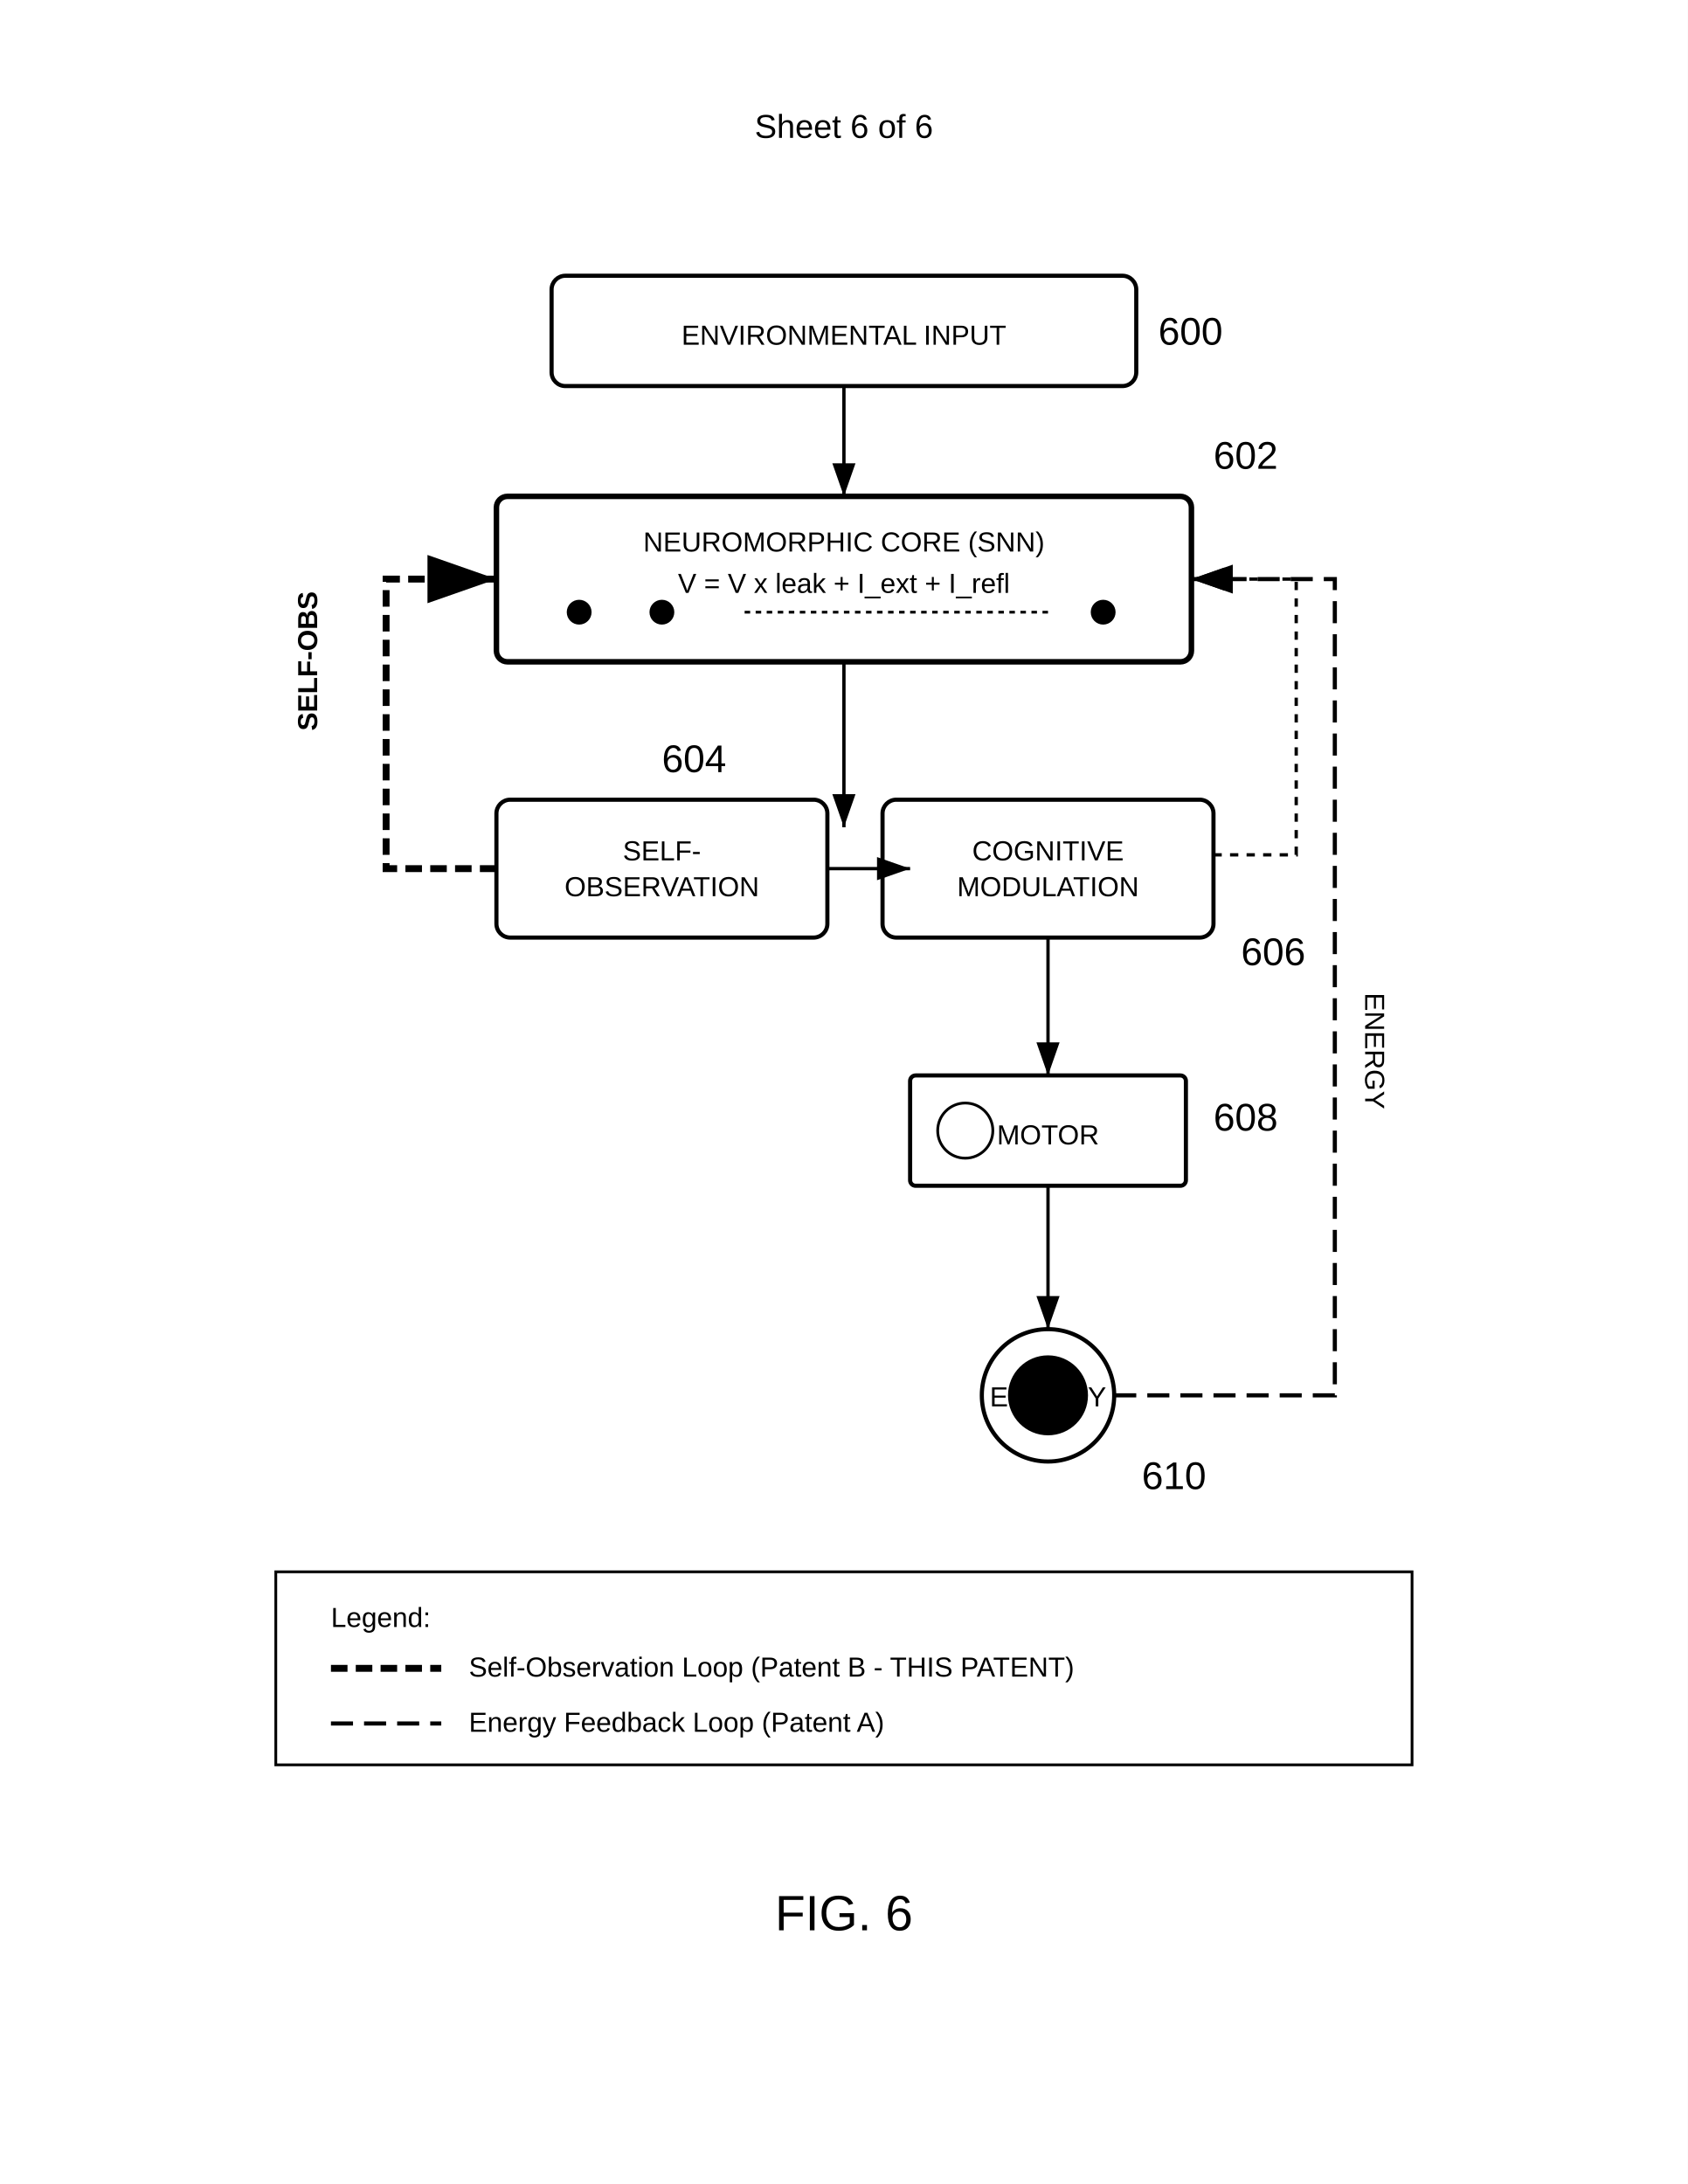
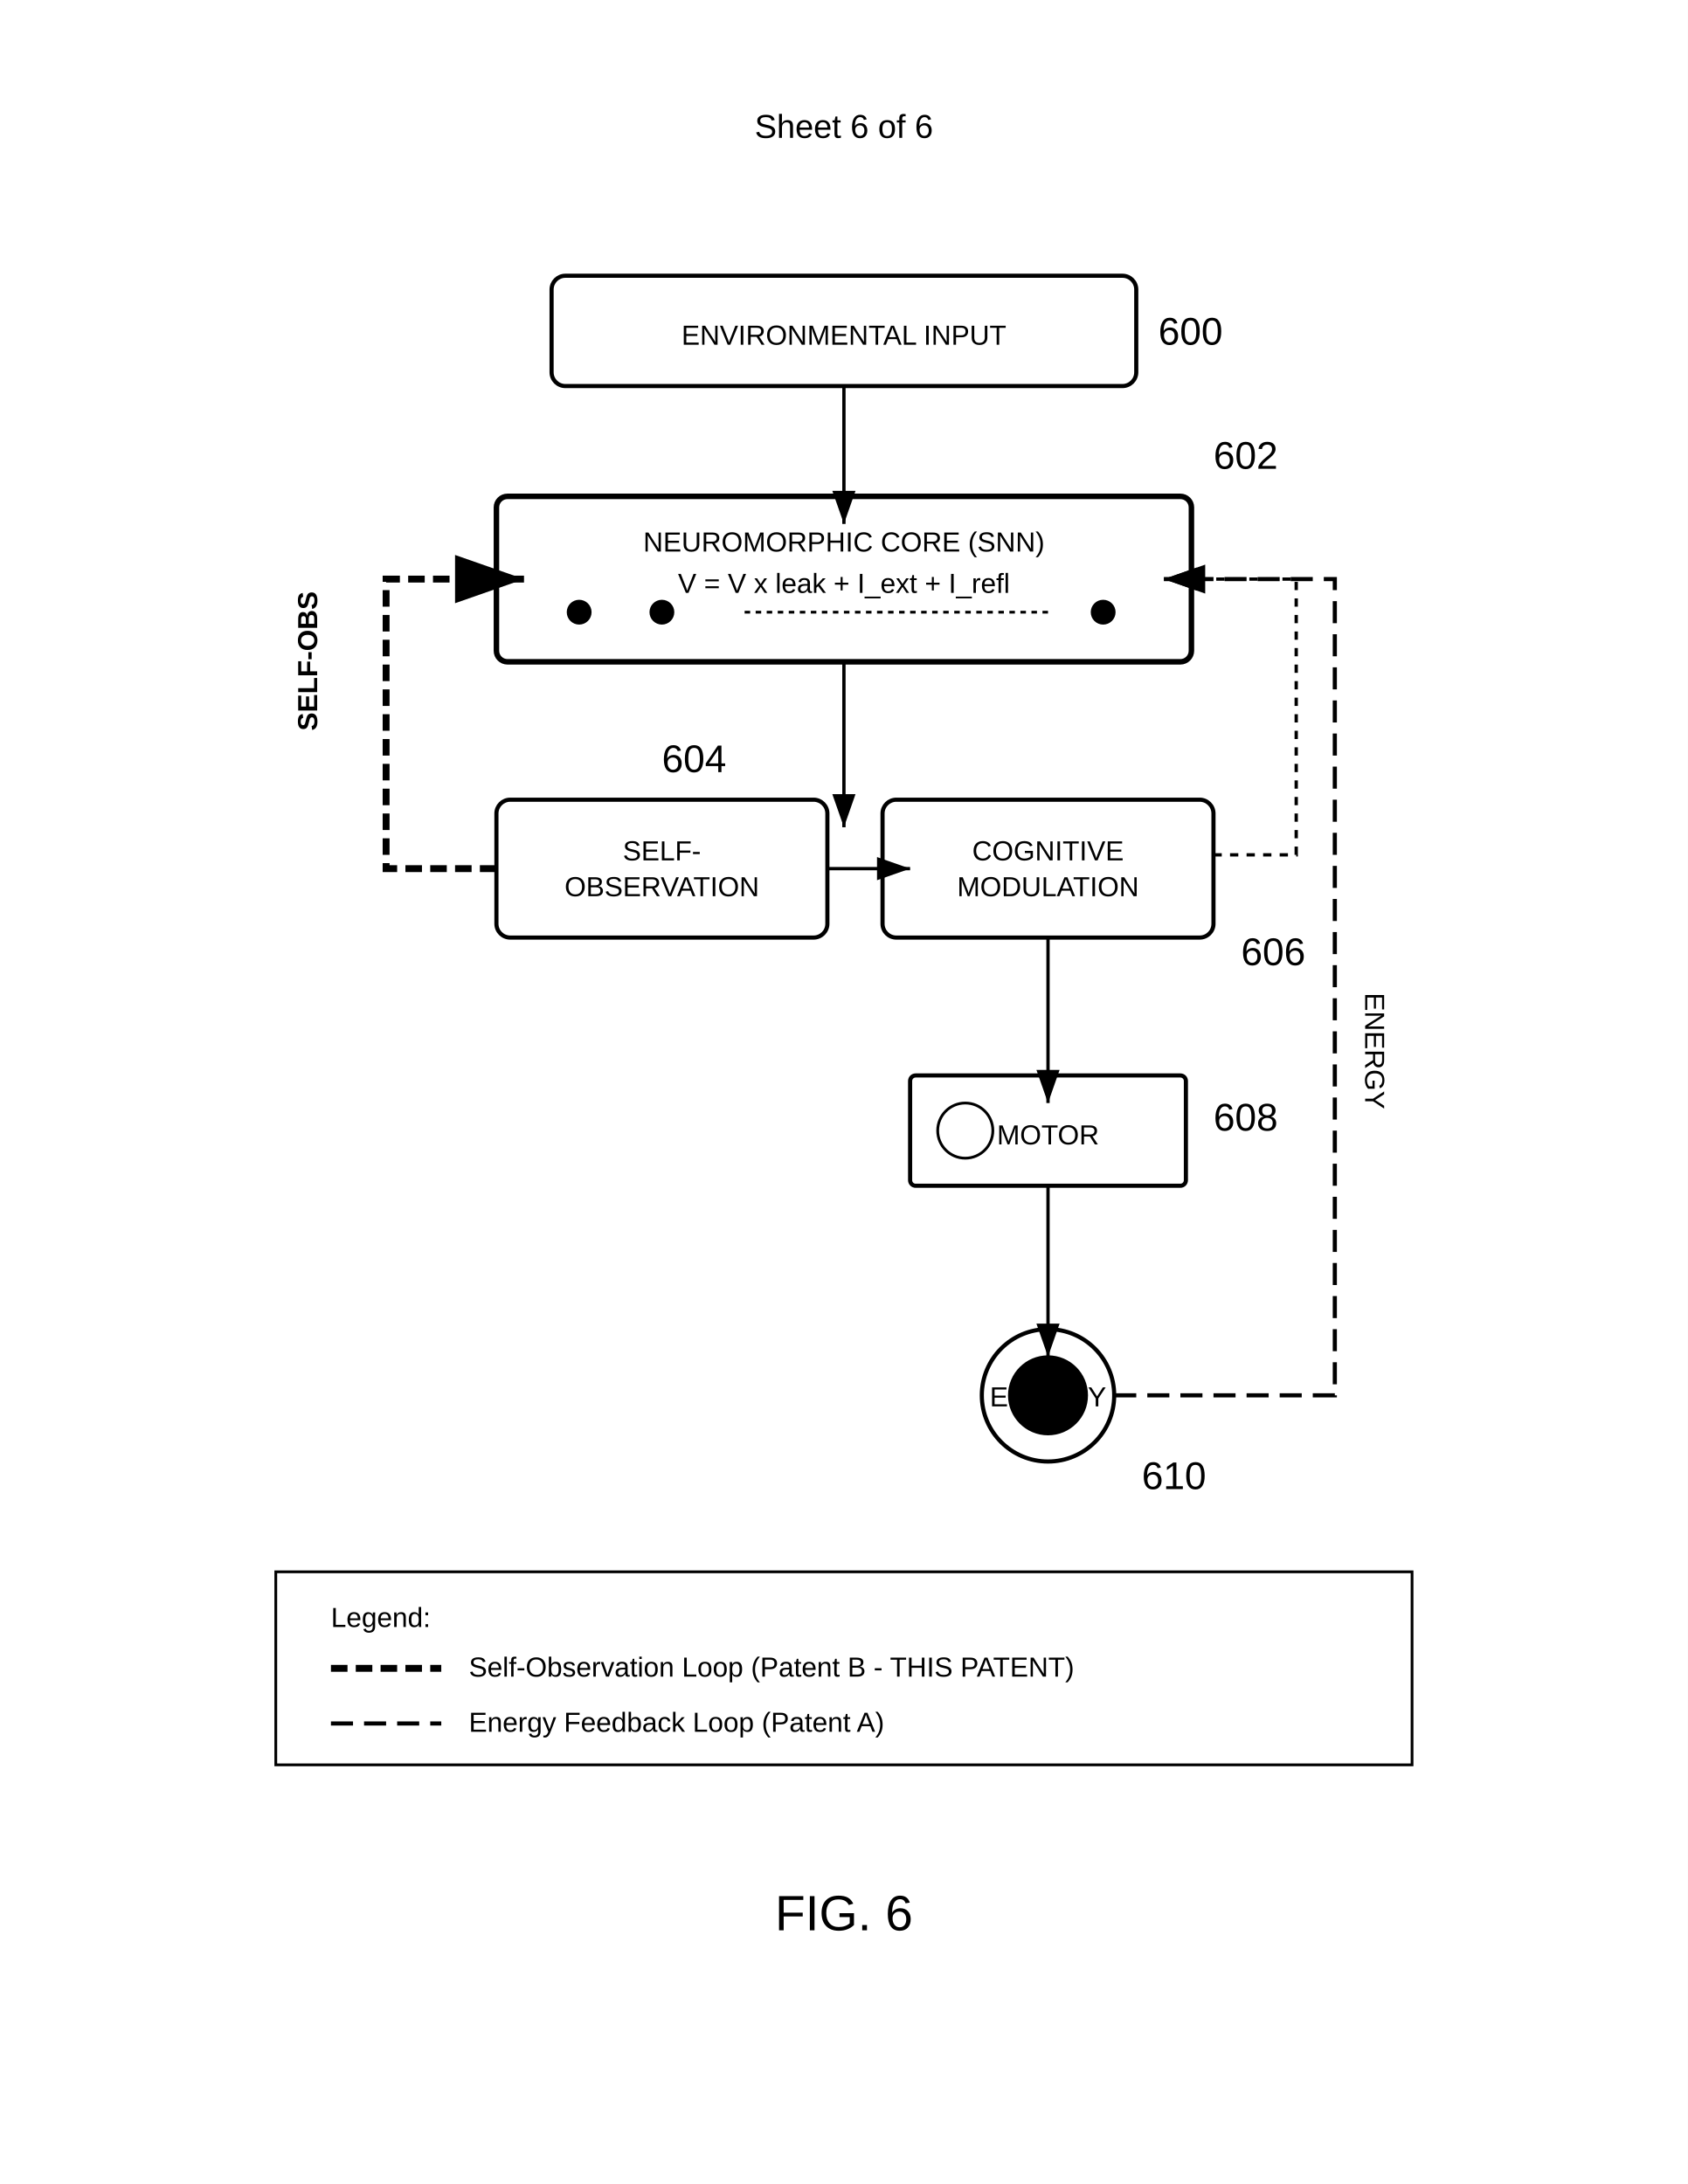
<svg xmlns="http://www.w3.org/2000/svg" width="612" height="792" viewBox="0 0 612 792">
  <rect width="100%" height="100%" fill="#fff" />
  <defs>
    <marker id="arrow" markerWidth="10" markerHeight="7" refX="10" refY="3.5" orient="auto">
      <polygon points="0 0, 10 3.5, 0 7" fill="#000" />
    </marker>
  </defs>
  <text x="306" y="50" font-family="Arial" font-size="12" text-anchor="middle" fill="#000">Sheet 6 of 6</text>
  <rect x="200" y="100" width="212" height="40" rx="5" fill="none" stroke="#000" stroke-width="1.5" />
  <text x="306" y="125" font-family="Arial" font-size="10" text-anchor="middle" fill="#000">ENVIRONMENTAL INPUT</text>
  <text x="420" y="125" font-family="Arial" font-size="14" font-weight="normal" fill="#000">600</text>
-   <path d="M306 140v40" stroke="#000" stroke-width="1.2" marker-end="url(#arrow)" />
+   <path d="M306 140v50" stroke="#000" stroke-width="1.2" marker-end="url(#arrow)" />
  <g transform="translate(180,180)">
    <rect width="252" height="60" rx="4" ry="4" fill="none" stroke="#000" stroke-width="2" />
    <text x="126" y="20" font-family="Arial" font-size="10" text-anchor="middle" fill="#000">NEUROMORPHIC CORE (SNN)</text>
    <text x="126" y="35" font-family="Arial" font-size="10" text-anchor="middle" fill="#000">V = V x leak + I_ext + I_refl</text>
    <circle cx="30" cy="42" r="4" stroke="#000" />
    <circle cx="60" cy="42" r="4" stroke="#000" />
    <circle cx="220" cy="42" r="4" stroke="#000" />
    <path d="M90 42h110" stroke="#000" stroke-dasharray="2,2" />
    <text x="260" y="-10" font-family="Arial" font-size="14" font-weight="normal" fill="#000">602</text>
  </g>
  <path d="M306 240v60" stroke="#000" stroke-width="1.2" marker-end="url(#arrow)" />
  <rect x="180" y="290" width="120" height="50" rx="5" fill="none" stroke="#000" stroke-width="1.5" />
  <text x="240" y="312" font-family="Arial" font-size="10" text-anchor="middle" fill="#000">SELF-</text>
  <text x="240" y="325" font-family="Arial" font-size="10" text-anchor="middle" fill="#000">OBSERVATION</text>
  <text x="240" y="280" font-family="Arial" font-size="14" font-weight="normal" fill="#000">604</text>
  <rect x="320" y="290" width="120" height="50" rx="5" fill="none" stroke="#000" stroke-width="1.5" />
  <text x="380" y="312" font-family="Arial" font-size="10" text-anchor="middle" fill="#000">COGNITIVE</text>
  <text x="380" y="325" font-family="Arial" font-size="10" text-anchor="middle" fill="#000">MODULATION</text>
  <text x="450" y="350" font-family="Arial" font-size="14" font-weight="normal" fill="#000">606</text>
  <path d="M300 315h30" stroke="#000" stroke-width="1.2" marker-end="url(#arrow)" />
-   <path d="M380 340v50" stroke="#000" stroke-width="1.2" marker-end="url(#arrow)" />
+   <path d="M380 340v60" stroke="#000" stroke-width="1.2" marker-end="url(#arrow)" />
  <g transform="translate(330,390)">
    <rect width="100" height="40" rx="2" fill="none" stroke="#000" stroke-width="1.5" />
    <text x="50" y="25" font-family="Arial" font-size="10" text-anchor="middle" fill="#000">MOTOR</text>
    <circle cx="20" cy="20" r="10" stroke="#000" fill="none" />
    <text x="110" y="20" font-family="Arial" font-size="14" font-weight="normal" fill="#000">608</text>
  </g>
-   <path d="M380 430v52" stroke="#000" stroke-width="1.2" marker-end="url(#arrow)" />
+   <path d="M380 430v62" stroke="#000" stroke-width="1.2" marker-end="url(#arrow)" />
  <g transform="translate(354,480)">
    <circle cx="26" cy="26" r="24" fill="none" stroke="#000" stroke-width="1.5" />
    <circle cx="26" cy="26" r="14" stroke="#000" />
    <text x="26" y="30" font-family="Arial" font-size="10" text-anchor="middle" fill="#000">ENERGY</text>
    <text x="60" y="60" font-family="Arial" font-size="14" font-weight="normal" fill="#000">610</text>
  </g>
-   <path d="M180 315h-40V210h40" stroke="#000" stroke-width="2.5" stroke-dasharray="6,3" marker-end="url(#arrow)" fill="none" />
+   <path d="M180 315h-40V210h50" stroke="#000" stroke-width="2.5" stroke-dasharray="6,3" marker-end="url(#arrow)" fill="none" />
  <text x="115" y="265" font-family="Arial" font-size="10" font-weight="bold" fill="#000" transform="rotate(-90 115 265)">SELF-OBS</text>
-   <path d="M404 506h80V210h-52" stroke="#000" stroke-width="1.5" stroke-dasharray="8,4" marker-end="url(#arrow)" fill="none" />
+   <path d="M404 506h80V210h-62" stroke="#000" stroke-width="1.5" stroke-dasharray="8,4" marker-end="url(#arrow)" fill="none" />
  <text x="495" y="360" font-family="Arial" font-size="10" fill="#000" transform="rotate(90 495 360)">ENERGY</text>
-   <path d="M440 310h30V210h-38" stroke="#000" stroke-width="1.2" stroke-dasharray="3,3" marker-end="url(#arrow)" fill="none" />
+   <path d="M440 310h30V210h-48" stroke="#000" stroke-width="1.2" stroke-dasharray="3,3" marker-end="url(#arrow)" fill="none" />
  <rect x="100" y="570" width="412" height="70" fill="none" stroke="#000" stroke-width="1" />
  <text x="120" y="590" font-family="Arial" font-size="10" fill="#000">Legend:</text>
  <path d="M120 605h40" stroke="#000" stroke-width="2.5" stroke-dasharray="6,3" />
  <text x="170" y="608" font-family="Arial" font-size="10" fill="#000">Self-Observation Loop (Patent B - THIS PATENT)</text>
  <path d="M120 625h40" stroke="#000" stroke-width="1.5" stroke-dasharray="8,4" />
  <text x="170" y="628" font-family="Arial" font-size="10" fill="#000">Energy Feedback Loop (Patent A)</text>
  <text x="306" y="700" font-family="Arial" font-size="18" font-weight="normal" text-anchor="middle" fill="#000">FIG. 6</text>
</svg>
